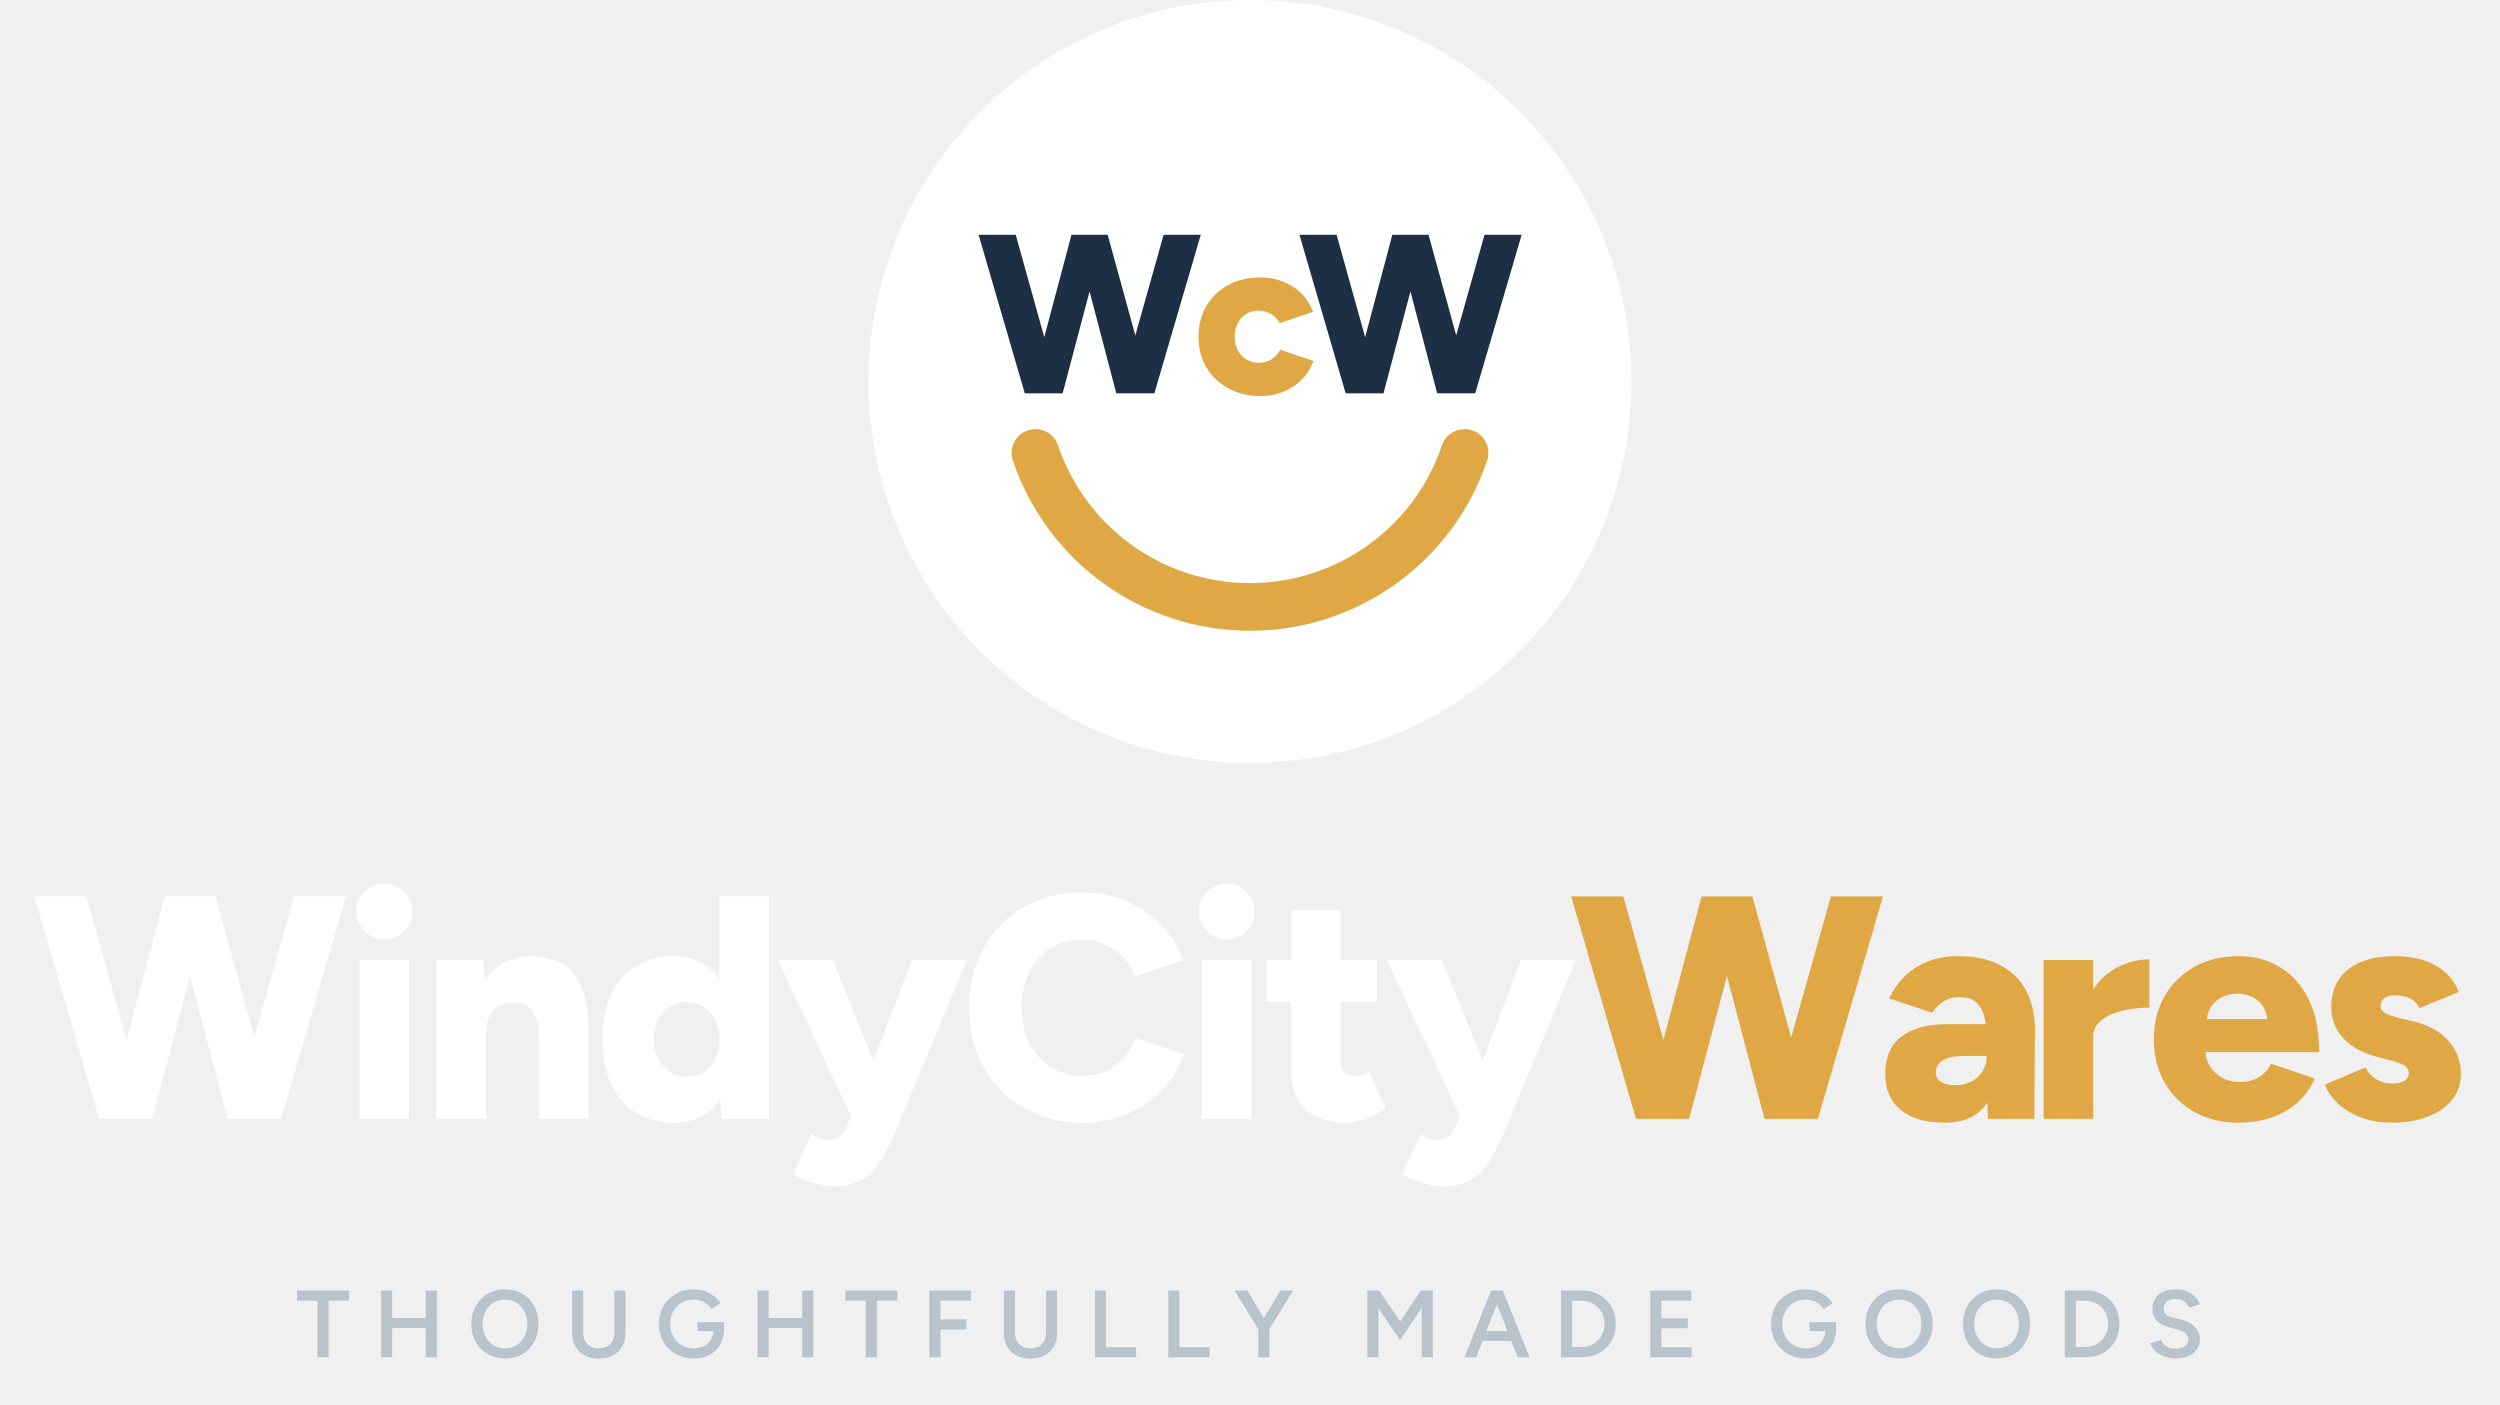
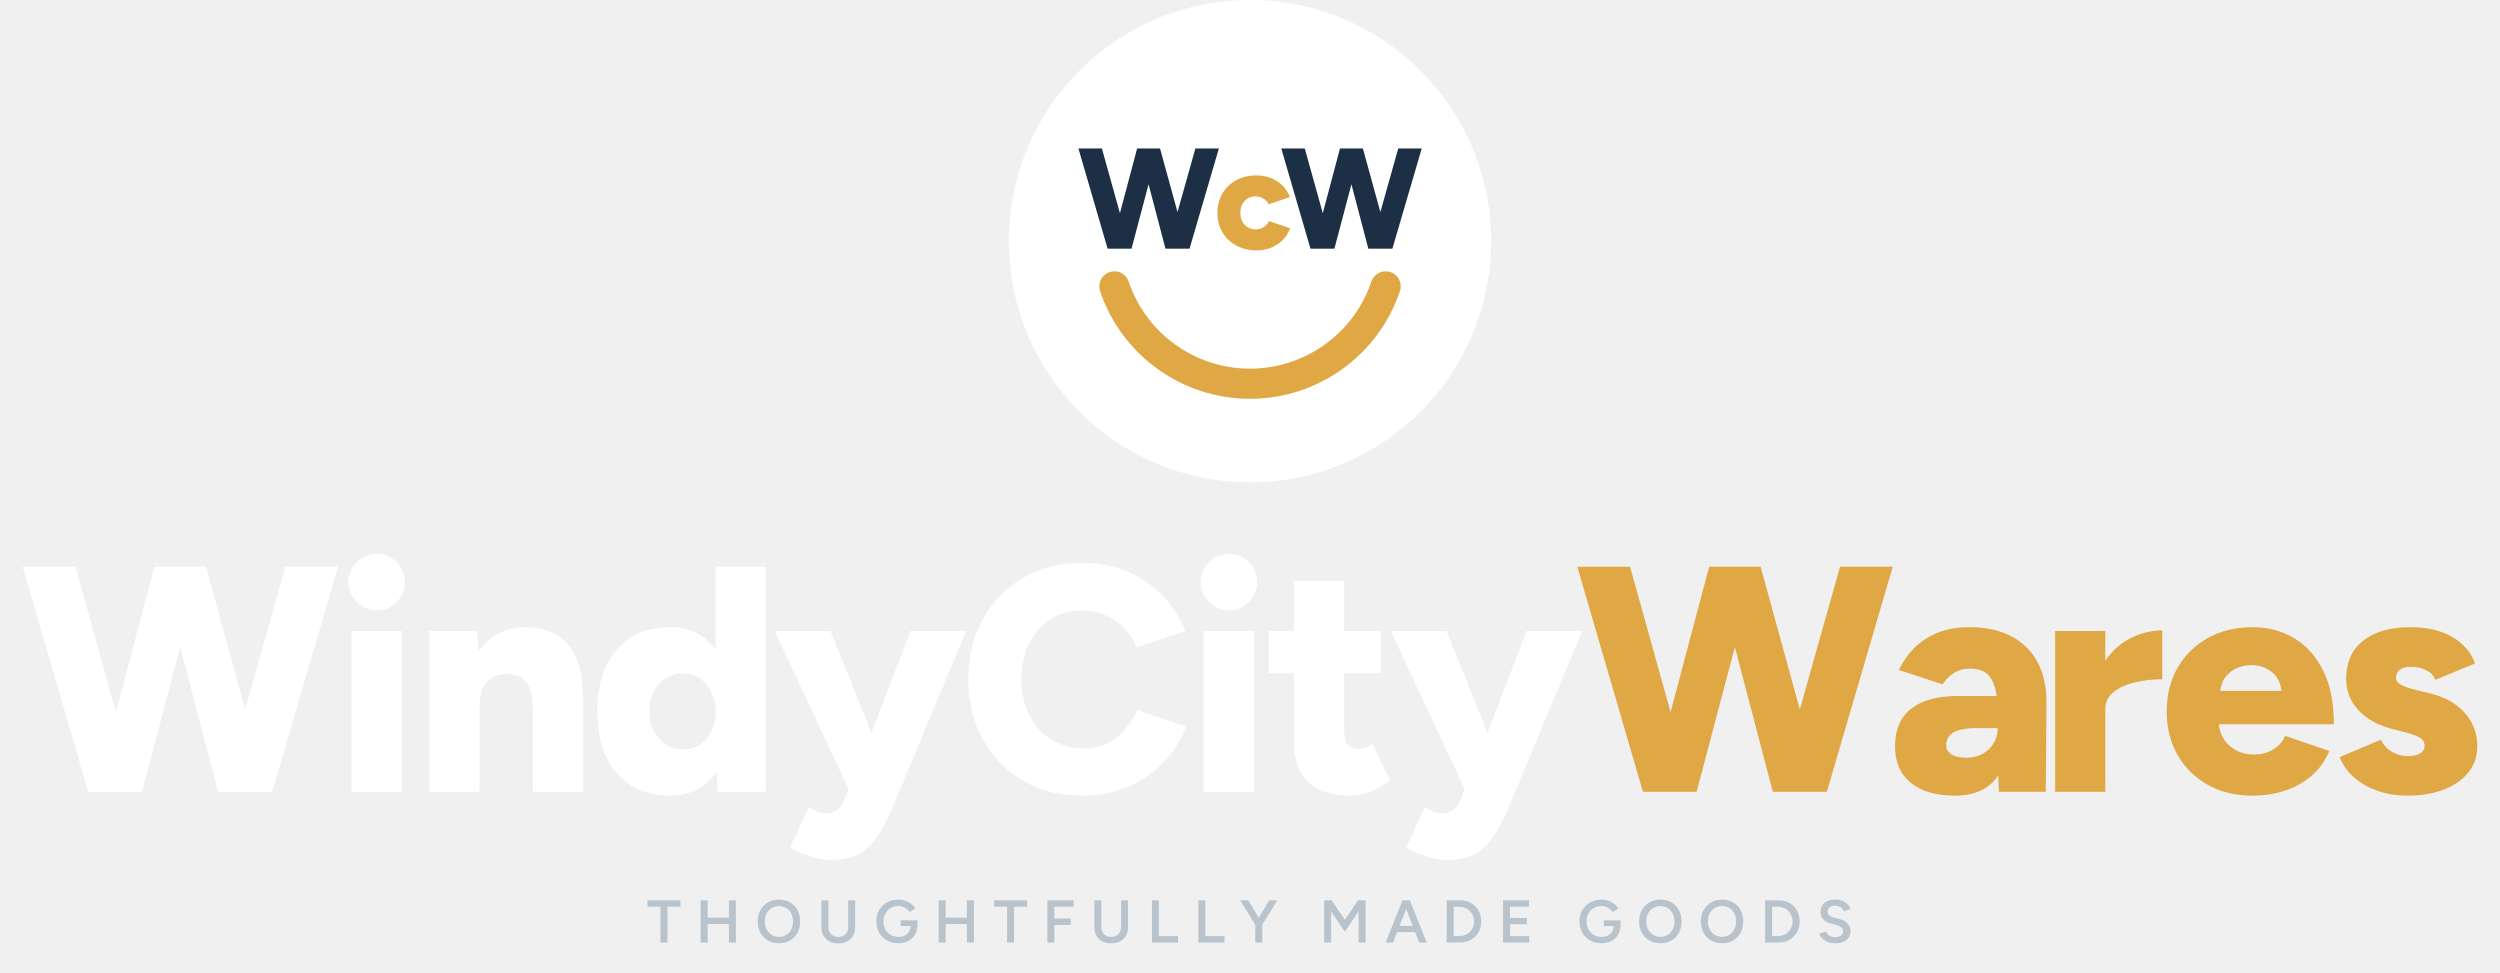
- <svg xmlns="http://www.w3.org/2000/svg" viewBox="0 0 314.60 176.80" role="img" aria-label="WindyCityWares">
-   <g transform="translate(109.30 0) scale(1.5)">
+ <svg xmlns="http://www.w3.org/2000/svg" viewBox="0 0 497.60 193.60" role="img" aria-label="WindyCityWares">
+   <g transform="translate(200.80 0) scale(1.5)">
    <circle cx="32" cy="32" r="32" fill="#ffffff" />
    <g transform="translate(9.079 33) scale(0.019)">
      <path fill="#1c2f45" d="M212.0 0 8.0 -700H172.0L298.0 -248L418.0 -700H578.0L700.0 -256L825.0 -700H989.0L784.0 0H616.0L498.0 -450L379.0 0ZM1628.787 0 1424.787 -700H1588.787L1714.787 -248L1834.787 -700H1994.787L2116.787 -256L2241.787 -700H2405.787L2200.787 0H2032.787L1914.787 -450L1795.787 0Z" />
      <path fill="#e0a845" d="M1253.893 12Q1173.893 12 1111.393 -21.5Q1048.893 -55 1013.893 -114.5Q978.893 -174 978.893 -250Q978.893 -327 1013.893 -386.0Q1048.893 -445 1110.393 -478.5Q1171.893 -512 1251.893 -512Q1328.893 -512 1392.893 -473.0Q1456.893 -434 1484.893 -360L1336.893 -310Q1325.893 -334 1300.393 -349.5Q1274.893 -365 1243.893 -365Q1212.893 -365 1189.393 -350.5Q1165.893 -336 1152.393 -310.0Q1138.893 -284 1138.893 -250Q1138.893 -216 1152.393 -190.5Q1165.893 -165 1190.393 -150.0Q1214.893 -135 1245.893 -135Q1276.893 -135 1301.893 -151.0Q1326.893 -167 1338.893 -193L1486.893 -143Q1457.893 -68 1394.393 -28.0Q1330.893 12 1253.893 12Z" />
    </g>
    <path d="M14 38A19 19 0 0 0 50 38" fill="none" stroke="#e0a845" stroke-width="4" stroke-linecap="round" />
  </g>
-   <g transform="translate(4.00 140.80) scale(0.04)">
+   <g transform="translate(4.00 157.60) scale(0.064)">
    <path fill="#ffffff" d="M212.0 0 8.0 -700H172.0L298.0 -248L418.0 -700H578.0L700.0 -256L825.0 -700H989.0L784.0 0H616.0L498.0 -450L379.0 0ZM1030.998 0V-500H1186.998V0ZM1108.998 -564Q1073.998 -564 1047.498 -590.5Q1020.998 -617 1020.998 -652Q1020.998 -689 1047.498 -714.5Q1073.998 -740 1108.998 -740Q1144.998 -740 1170.998 -714.5Q1196.998 -689 1196.998 -652Q1196.998 -617 1170.998 -590.5Q1144.998 -564 1108.998 -564ZM1272.998 0V-500H1419.998L1425.998 -436Q1450.998 -472 1486.998 -492.0Q1522.998 -512 1567.998 -512Q1627.998 -512 1668.998 -487.5Q1709.998 -463 1730.498 -413.0Q1750.998 -363 1750.998 -285V0H1594.998V-256Q1594.998 -296 1585.998 -319.5Q1576.998 -343 1560.498 -354.0Q1543.998 -365 1519.998 -366Q1474.998 -367 1451.998 -341.5Q1428.998 -316 1428.998 -264V0ZM2020.997 12Q1950.997 12 1900.497 -19.5Q1849.997 -51 1822.497 -110.0Q1794.997 -169 1794.997 -250Q1794.997 -332 1822.497 -390.5Q1849.997 -449 1900.497 -480.5Q1950.997 -512 2020.997 -512Q2067.997 -512 2103.497 -493.5Q2138.997 -475 2162.997 -441V-700H2318.997V0H2169.997L2165.997 -63Q2142.997 -27 2105.997 -7.5Q2068.997 12 2020.997 12ZM2061.997 -132Q2089.997 -132 2111.497 -145.0Q2132.997 -158 2146.497 -182.5Q2159.997 -207 2162.997 -237V-263Q2159.997 -293 2146.497 -317.0Q2132.997 -341 2110.997 -354.5Q2088.997 -368 2060.997 -368Q2030.997 -368 2007.497 -353.0Q1983.997 -338 1970.497 -311.5Q1956.997 -285 1956.997 -250Q1956.997 -215 1970.997 -188.5Q1984.997 -162 2008.497 -147.0Q2031.997 -132 2061.997 -132ZM2521.996 212Q2489.996 212 2454.496 200.0Q2418.996 188 2394.996 174L2452.996 47Q2466.996 57 2480.496 62.0Q2493.996 67 2504.996 67Q2523.996 67 2538.996 57.5Q2553.996 48 2562.996 27L2576.996 -8L2346.996 -500H2519.996L2647.996 -183L2768.996 -500H2941.996L2720.996 30Q2698.996 84 2674.996 125.0Q2650.996 166 2615.496 189.0Q2579.996 212 2521.996 212ZM3302.995 12Q3198.995 12 3119.495 -34.5Q3039.995 -81 2994.495 -162.5Q2948.995 -244 2948.995 -350Q2948.995 -456 2994.495 -537.5Q3039.995 -619 3119.495 -665.5Q3198.995 -712 3302.995 -712Q3378.995 -712 3442.495 -685.5Q3505.995 -659 3552.495 -611.0Q3598.995 -563 3623.995 -500L3472.995 -449Q3457.995 -484 3432.495 -510.0Q3406.995 -536 3374.495 -550.0Q3341.995 -564 3302.995 -564Q3247.995 -564 3204.995 -537.0Q3161.995 -510 3137.995 -461.5Q3113.995 -413 3113.995 -350Q3113.995 -287 3138.495 -238.5Q3162.995 -190 3206.495 -162.5Q3249.995 -135 3305.995 -135Q3346.995 -135 3378.995 -150.0Q3410.995 -165 3434.495 -192.0Q3457.995 -219 3474.995 -254L3625.995 -203Q3601.995 -139 3554.995 -90.5Q3507.995 -42 3443.995 -15.0Q3379.995 12 3302.995 12ZM3680.994 0V-500H3836.994V0ZM3758.994 -564Q3723.994 -564 3697.494 -590.5Q3670.994 -617 3670.994 -652Q3670.994 -689 3697.494 -714.5Q3723.994 -740 3758.994 -740Q3794.994 -740 3820.994 -714.5Q3846.994 -689 3846.994 -652Q3846.994 -617 3820.994 -590.5Q3794.994 -564 3758.994 -564ZM4137.993 12Q4048.993 12 4005.493 -30.5Q3961.993 -73 3961.993 -152V-369H3883.993V-500H3961.993V-656H4117.993V-500H4231.993V-369H4117.993V-191Q4117.993 -161 4128.993 -147.0Q4139.993 -133 4162.993 -133Q4171.993 -133 4183.993 -137.5Q4195.993 -142 4205.993 -149L4259.993 -35Q4235.993 -15 4202.493 -1.5Q4168.993 12 4137.993 12ZM4437.993 212Q4405.993 212 4370.493 200.0Q4334.993 188 4310.993 174L4368.993 47Q4382.993 57 4396.493 62.0Q4409.993 67 4420.993 67Q4439.993 67 4454.993 57.5Q4469.993 48 4478.993 27L4492.993 -8L4262.993 -500H4435.993L4563.993 -183L4684.993 -500H4857.993L4636.993 30Q4614.993 84 4590.993 125.0Q4566.993 166 4531.493 189.0Q4495.993 212 4437.993 212Z" />
    <path fill="#e0a845" d="M5046.992 0 4842.992 -700H5006.992L5132.992 -248L5252.992 -700H5412.992L5534.992 -256L5659.992 -700H5823.992L5618.992 0H5450.992L5332.992 -450L5213.992 0ZM6017.99 12Q5928.99 12 5879.99 -28.0Q5830.99 -68 5830.99 -141Q5830.99 -220 5881.99 -259.0Q5932.99 -298 6024.99 -298H6146.99Q6141.99 -338 6123.49 -360.5Q6104.99 -383 6063.99 -383Q6035.99 -383 6014.99 -370.0Q5993.99 -357 5978.99 -334L5842.99 -379Q5859.99 -416 5889.49 -446.0Q5918.99 -476 5961.99 -494.0Q6004.99 -512 6061.99 -512Q6139.99 -512 6193.99 -483.0Q6247.99 -454 6274.99 -402.0Q6301.99 -350 6301.99 -279L6299.99 0H6153.99L6151.99 -51Q6131.99 -20 6097.99 -4.0Q6063.99 12 6017.99 12ZM6051.99 -106Q6080.99 -106 6102.99 -118.0Q6124.99 -130 6137.49 -150.5Q6149.99 -171 6149.99 -195V-198H6083.99Q6033.99 -198 6011.99 -184.0Q5989.99 -170 5989.99 -145Q5989.99 -127 6006.49 -116.5Q6022.99 -106 6051.99 -106ZM6328.989 0V-500H6484.989V-407Q6515.989 -454 6563.989 -478.0Q6611.989 -502 6661.989 -502V-350Q6615.989 -350 6575.489 -340.0Q6534.989 -330 6509.989 -309.5Q6484.989 -289 6484.989 -257V0ZM6941.988 12Q6863.988 12 6803.988 -21.5Q6743.988 -55 6709.988 -114.0Q6675.988 -173 6675.988 -250Q6675.988 -328 6710.488 -387.0Q6744.988 -446 6804.988 -479.0Q6864.988 -512 6943.988 -512Q7014.988 -512 7071.988 -478.0Q7128.988 -444 7162.488 -377.0Q7195.988 -310 7195.988 -210H6837.988Q6842.988 -167 6873.488 -141.5Q6903.988 -116 6945.988 -116Q6982.988 -116 7008.488 -132.5Q7033.988 -149 7043.988 -174L7181.988 -127Q7161.988 -80 7125.488 -49.0Q7088.988 -18 7041.988 -3.0Q6994.988 12 6941.988 12ZM6841.988 -314H7032.988Q7028.988 -344 7013.988 -361.5Q6998.988 -379 6978.988 -386.5Q6958.988 -394 6938.988 -394Q6919.988 -394 6898.988 -386.5Q6877.988 -379 6862.488 -361.5Q6846.988 -344 6841.988 -314ZM7424.987 12Q7375.987 12 7333.487 -2.5Q7290.987 -17 7259.987 -43.5Q7228.987 -70 7213.987 -108L7341.987 -162Q7354.987 -136 7377.987 -123.5Q7400.987 -111 7424.987 -111Q7449.987 -111 7463.987 -119.5Q7477.987 -128 7477.987 -143Q7477.987 -159 7463.487 -168.0Q7448.987 -177 7421.987 -184L7378.987 -195Q7308.987 -213 7271.487 -254.5Q7233.987 -296 7233.987 -351Q7233.987 -428 7286.987 -470.0Q7339.987 -512 7433.987 -512Q7486.987 -512 7527.487 -498.0Q7567.987 -484 7595.487 -458.5Q7622.987 -433 7634.987 -399L7510.987 -348Q7503.987 -368 7482.487 -378.5Q7460.987 -389 7434.987 -389Q7412.987 -389 7400.987 -379.5Q7388.987 -370 7388.987 -354Q7388.987 -342 7403.487 -333.5Q7417.987 -325 7445.987 -318L7498.987 -305Q7545.987 -293 7577.987 -268.5Q7609.987 -244 7625.987 -211.5Q7641.987 -179 7641.987 -142Q7641.987 -95 7614.487 -60.5Q7586.987 -26 7537.987 -7.0Q7488.987 12 7424.987 12Z" />
  </g>
-   <path fill="#b9c3cc" transform="translate(37.22 170.80) scale(0.012)" d="M228.0 0V-594H13.0V-700H559.0V-594H344.0V0ZM894.999 0V-700H1010.999V-412H1362.999V-700H1478.999V0H1362.999V-306H1010.999V0ZM2195.998 12Q2091.998 12 2011.998 -34.0Q1931.998 -80 1886.498 -162.0Q1840.998 -244 1840.998 -350Q1840.998 -456 1886.498 -537.5Q1931.998 -619 2010.998 -665.5Q2089.998 -712 2192.998 -712Q2296.998 -712 2376.498 -665.5Q2455.998 -619 2500.498 -537.5Q2544.998 -456 2544.998 -350Q2544.998 -244 2500.498 -162.0Q2455.998 -80 2377.498 -34.0Q2298.998 12 2195.998 12ZM2195.998 -94Q2263.998 -94 2315.998 -127.0Q2367.998 -160 2397.498 -217.5Q2426.998 -275 2426.998 -350Q2426.998 -424 2396.998 -482.0Q2366.998 -540 2314.498 -572.5Q2261.998 -605 2192.998 -605Q2124.998 -605 2072.498 -572.5Q2019.998 -540 1989.498 -482.5Q1958.998 -425 1958.998 -350Q1958.998 -275 1989.498 -217.5Q2019.998 -160 2073.498 -127.0Q2126.998 -94 2195.998 -94ZM3174.996 14Q3091.996 14 3029.496 -19.5Q2966.996 -53 2932.496 -114.0Q2897.996 -175 2897.996 -256V-700H3013.996V-256Q3013.996 -207 3034.496 -170.5Q3054.996 -134 3091.996 -113.5Q3128.996 -93 3176.996 -93Q3225.996 -93 3263.496 -113.5Q3300.996 -134 3320.996 -170.5Q3340.996 -207 3340.996 -256V-700H3456.996V-256Q3456.996 -175 3422.496 -114.0Q3387.996 -53 3324.496 -19.5Q3260.996 14 3174.996 14ZM4173.995 12Q4067.995 12 3985.495 -34.5Q3902.995 -81 3855.995 -162.5Q3808.995 -244 3808.995 -349Q3808.995 -456 3855.995 -537.5Q3902.995 -619 3985.495 -665.5Q4067.995 -712 4173.995 -712Q4234.995 -712 4288.495 -693.0Q4341.995 -674 4384.995 -641.5Q4427.995 -609 4454.995 -566L4360.995 -506Q4341.995 -535 4311.995 -558.0Q4281.995 -581 4246.495 -593.5Q4210.995 -606 4173.995 -606Q4101.995 -606 4046.495 -573.0Q3990.995 -540 3958.995 -482.5Q3926.995 -425 3926.995 -349Q3926.995 -275 3958.495 -217.0Q3989.995 -159 4046.495 -126.0Q4102.995 -93 4176.995 -93Q4233.995 -93 4278.995 -116.0Q4323.995 -139 4350.495 -180.0Q4376.995 -221 4378.995 -274H4211.995V-368H4490.995V-290Q4488.995 -197 4448.495 -129.0Q4407.995 -61 4336.995 -24.5Q4265.995 12 4173.995 12ZM4842.994 0V-700H4958.994V-412H5310.994V-700H5426.994V0H5310.994V-306H4958.994V0ZM5977.993 0V-594H5762.993V-700H6308.993V-594H6093.993V0ZM6644.992 0V-700H7079.992V-594H6760.992V-398H7033.992V-292H6760.992V0ZM7701.991 14Q7618.991 14 7556.491 -19.5Q7493.991 -53 7459.491 -114.0Q7424.991 -175 7424.991 -256V-700H7540.991V-256Q7540.991 -207 7561.491 -170.5Q7581.991 -134 7618.991 -113.5Q7655.991 -93 7703.991 -93Q7752.991 -93 7790.491 -113.5Q7827.991 -134 7847.991 -170.5Q7867.991 -207 7867.991 -256V-700H7983.991V-256Q7983.991 -175 7949.491 -114.0Q7914.991 -53 7851.491 -19.5Q7787.991 14 7701.991 14ZM8379.989 0V-700H8495.989V-106H8812.989V0ZM9149.988 0V-700H9265.988V-106H9582.988V0ZM10093.987 0V-294L9844.987 -700H9977.987L10151.987 -411L10325.987 -700H10458.987L10209.987 -295V0ZM11236.986 0V-700H11360.986L11580.986 -376L11798.986 -700H11923.986V0H11807.986V-517L11579.986 -180L11352.986 -515V0ZM12255.984 0 12534.984 -700H12657.984L12937.984 0H12814.984L12745.984 -172H12446.984L12378.984 0ZM12485.984 -275H12706.984L12596.984 -555ZM13268.983 0V-700H13488.983Q13591.983 -700 13671.483 -655.5Q13750.983 -611 13796.483 -532.0Q13841.983 -453 13841.983 -350Q13841.983 -248 13796.483 -169.0Q13750.983 -90 13671.483 -45.0Q13591.983 0 13488.983 0ZM13384.983 -108H13488.983Q13537.983 -108 13580.983 -126.5Q13623.983 -145 13655.983 -178.0Q13687.983 -211 13705.983 -255.0Q13723.983 -299 13723.983 -350Q13723.983 -401 13705.983 -445.0Q13687.983 -489 13655.983 -522.0Q13623.983 -555 13580.983 -573.5Q13537.983 -592 13488.983 -592H13384.983ZM14203.982 0V-700H14634.982V-594H14319.982V-408H14597.982V-304H14319.982V-106H14637.982V0ZM15835.98 12Q15729.98 12 15647.48 -34.5Q15564.98 -81 15517.98 -162.5Q15470.98 -244 15470.98 -349Q15470.98 -456 15517.98 -537.5Q15564.98 -619 15647.48 -665.5Q15729.98 -712 15835.98 -712Q15896.98 -712 15950.48 -693.0Q16003.98 -674 16046.98 -641.5Q16089.98 -609 16116.98 -566L16022.98 -506Q16003.98 -535 15973.98 -558.0Q15943.98 -581 15908.48 -593.5Q15872.98 -606 15835.98 -606Q15763.98 -606 15708.48 -573.0Q15652.98 -540 15620.98 -482.5Q15588.98 -425 15588.98 -349Q15588.98 -275 15620.48 -217.0Q15651.98 -159 15708.48 -126.0Q15764.98 -93 15838.98 -93Q15895.98 -93 15940.98 -116.0Q15985.98 -139 16012.48 -180.0Q16038.98 -221 16040.98 -274H15873.98V-368H16152.98V-290Q16150.98 -197 16110.48 -129.0Q16069.98 -61 15998.98 -24.5Q15927.98 12 15835.98 12ZM16815.979 12Q16711.979 12 16631.979 -34.0Q16551.979 -80 16506.479 -162.0Q16460.979 -244 16460.979 -350Q16460.979 -456 16506.479 -537.5Q16551.979 -619 16630.979 -665.5Q16709.979 -712 16812.979 -712Q16916.979 -712 16996.479 -665.5Q17075.979 -619 17120.479 -537.5Q17164.979 -456 17164.979 -350Q17164.979 -244 17120.479 -162.0Q17075.979 -80 16997.479 -34.0Q16918.979 12 16815.979 12ZM16815.979 -94Q16883.979 -94 16935.979 -127.0Q16987.979 -160 17017.479 -217.5Q17046.979 -275 17046.979 -350Q17046.979 -424 17016.979 -482.0Q16986.979 -540 16934.479 -572.5Q16881.979 -605 16812.979 -605Q16744.979 -605 16692.479 -572.5Q16639.979 -540 16609.479 -482.5Q16578.979 -425 16578.979 -350Q16578.979 -275 16609.479 -217.5Q16639.979 -160 16693.479 -127.0Q16746.979 -94 16815.979 -94ZM17838.978 12Q17734.978 12 17654.978 -34.0Q17574.978 -80 17529.478 -162.0Q17483.978 -244 17483.978 -350Q17483.978 -456 17529.478 -537.5Q17574.978 -619 17653.978 -665.5Q17732.978 -712 17835.978 -712Q17939.978 -712 18019.478 -665.5Q18098.978 -619 18143.478 -537.5Q18187.978 -456 18187.978 -350Q18187.978 -244 18143.478 -162.0Q18098.978 -80 18020.478 -34.0Q17941.978 12 17838.978 12ZM17838.978 -94Q17906.978 -94 17958.978 -127.0Q18010.978 -160 18040.478 -217.5Q18069.978 -275 18069.978 -350Q18069.978 -424 18039.978 -482.0Q18009.978 -540 17957.478 -572.5Q17904.978 -605 17835.978 -605Q17767.978 -605 17715.478 -572.5Q17662.978 -540 17632.478 -482.5Q17601.978 -425 17601.978 -350Q17601.978 -275 17632.478 -217.5Q17662.978 -160 17716.478 -127.0Q17769.978 -94 17838.978 -94ZM18550.977 0V-700H18770.977Q18873.977 -700 18953.477 -655.5Q19032.977 -611 19078.477 -532.0Q19123.977 -453 19123.977 -350Q19123.977 -248 19078.477 -169.0Q19032.977 -90 18953.477 -45.0Q18873.977 0 18770.977 0ZM18666.977 -108H18770.977Q18819.977 -108 18862.977 -126.5Q18905.977 -145 18937.977 -178.0Q18969.977 -211 18987.977 -255.0Q19005.977 -299 19005.977 -350Q19005.977 -401 18987.977 -445.0Q18969.977 -489 18937.977 -522.0Q18905.977 -555 18862.977 -573.5Q18819.977 -592 18770.977 -592H18666.977ZM19715.975 12Q19660.975 12 19615.475 -1.0Q19569.975 -14 19535.475 -37.0Q19500.975 -60 19478.475 -88.5Q19455.975 -117 19446.975 -148L19560.975 -183Q19573.975 -146 19611.975 -118.0Q19649.975 -90 19705.975 -89Q19770.975 -89 19808.975 -116.0Q19846.975 -143 19846.975 -187Q19846.975 -227 19814.975 -252.5Q19782.975 -278 19728.975 -292L19642.975 -314Q19593.975 -327 19554.475 -352.0Q19514.975 -377 19492.475 -415.0Q19469.975 -453 19469.975 -505Q19469.975 -603 19533.975 -657.5Q19597.975 -712 19716.975 -712Q19783.975 -712 19834.475 -691.5Q19884.975 -671 19917.975 -635.5Q19950.975 -600 19966.975 -555L19854.975 -519Q19839.975 -559 19802.975 -585.0Q19765.975 -611 19710.975 -611Q19653.975 -611 19621.475 -584.0Q19588.975 -557 19588.975 -509Q19588.975 -470 19614.475 -448.5Q19639.975 -427 19683.975 -416L19769.975 -395Q19863.975 -372 19915.975 -316.0Q19967.975 -260 19967.975 -192Q19967.975 -132 19938.975 -86.0Q19909.975 -40 19853.475 -14.0Q19796.975 12 19715.975 12Z" />
+   <path fill="#b9c3cc" transform="translate(128.72 187.60) scale(0.012)" d="M228.0 0V-594H13.0V-700H559.0V-594H344.0V0ZM894.999 0V-700H1010.999V-412H1362.999V-700H1478.999V0H1362.999V-306H1010.999V0ZM2195.998 12Q2091.998 12 2011.998 -34.0Q1931.998 -80 1886.498 -162.0Q1840.998 -244 1840.998 -350Q1840.998 -456 1886.498 -537.5Q1931.998 -619 2010.998 -665.5Q2089.998 -712 2192.998 -712Q2296.998 -712 2376.498 -665.5Q2455.998 -619 2500.498 -537.5Q2544.998 -456 2544.998 -350Q2544.998 -244 2500.498 -162.0Q2455.998 -80 2377.498 -34.0Q2298.998 12 2195.998 12ZM2195.998 -94Q2263.998 -94 2315.998 -127.0Q2367.998 -160 2397.498 -217.5Q2426.998 -275 2426.998 -350Q2426.998 -424 2396.998 -482.0Q2366.998 -540 2314.498 -572.5Q2261.998 -605 2192.998 -605Q2124.998 -605 2072.498 -572.5Q2019.998 -540 1989.498 -482.5Q1958.998 -425 1958.998 -350Q1958.998 -275 1989.498 -217.5Q2019.998 -160 2073.498 -127.0Q2126.998 -94 2195.998 -94ZM3174.996 14Q3091.996 14 3029.496 -19.5Q2966.996 -53 2932.496 -114.0Q2897.996 -175 2897.996 -256V-700H3013.996V-256Q3013.996 -207 3034.496 -170.5Q3054.996 -134 3091.996 -113.5Q3128.996 -93 3176.996 -93Q3225.996 -93 3263.496 -113.5Q3300.996 -134 3320.996 -170.5Q3340.996 -207 3340.996 -256V-700H3456.996V-256Q3456.996 -175 3422.496 -114.0Q3387.996 -53 3324.496 -19.5Q3260.996 14 3174.996 14ZM4173.995 12Q4067.995 12 3985.495 -34.5Q3902.995 -81 3855.995 -162.5Q3808.995 -244 3808.995 -349Q3808.995 -456 3855.995 -537.5Q3902.995 -619 3985.495 -665.5Q4067.995 -712 4173.995 -712Q4234.995 -712 4288.495 -693.0Q4341.995 -674 4384.995 -641.5Q4427.995 -609 4454.995 -566L4360.995 -506Q4341.995 -535 4311.995 -558.0Q4281.995 -581 4246.495 -593.5Q4210.995 -606 4173.995 -606Q4101.995 -606 4046.495 -573.0Q3990.995 -540 3958.995 -482.5Q3926.995 -425 3926.995 -349Q3926.995 -275 3958.495 -217.0Q3989.995 -159 4046.495 -126.0Q4102.995 -93 4176.995 -93Q4233.995 -93 4278.995 -116.0Q4323.995 -139 4350.495 -180.0Q4376.995 -221 4378.995 -274H4211.995V-368H4490.995V-290Q4488.995 -197 4448.495 -129.0Q4407.995 -61 4336.995 -24.5Q4265.995 12 4173.995 12ZM4842.994 0V-700H4958.994V-412H5310.994V-700H5426.994V0H5310.994V-306H4958.994V0ZM5977.993 0V-594H5762.993V-700H6308.993V-594H6093.993V0ZM6644.992 0V-700H7079.992V-594H6760.992V-398H7033.992V-292H6760.992V0ZM7701.991 14Q7618.991 14 7556.491 -19.5Q7493.991 -53 7459.491 -114.0Q7424.991 -175 7424.991 -256V-700H7540.991V-256Q7540.991 -207 7561.491 -170.5Q7581.991 -134 7618.991 -113.5Q7655.991 -93 7703.991 -93Q7752.991 -93 7790.491 -113.5Q7827.991 -134 7847.991 -170.5Q7867.991 -207 7867.991 -256V-700H7983.991V-256Q7983.991 -175 7949.491 -114.0Q7914.991 -53 7851.491 -19.5Q7787.991 14 7701.991 14ZM8379.989 0V-700H8495.989V-106H8812.989V0ZM9149.988 0V-700H9265.988V-106H9582.988V0ZM10093.987 0V-294L9844.987 -700H9977.987L10151.987 -411L10325.987 -700H10458.987L10209.987 -295V0ZM11236.986 0V-700H11360.986L11580.986 -376L11798.986 -700H11923.986V0H11807.986V-517L11579.986 -180L11352.986 -515V0ZM12255.984 0 12534.984 -700H12657.984L12937.984 0H12814.984L12745.984 -172H12446.984L12378.984 0ZM12485.984 -275H12706.984L12596.984 -555ZM13268.983 0V-700H13488.983Q13591.983 -700 13671.483 -655.5Q13750.983 -611 13796.483 -532.0Q13841.983 -453 13841.983 -350Q13841.983 -248 13796.483 -169.0Q13750.983 -90 13671.483 -45.0Q13591.983 0 13488.983 0ZM13384.983 -108H13488.983Q13537.983 -108 13580.983 -126.5Q13623.983 -145 13655.983 -178.0Q13687.983 -211 13705.983 -255.0Q13723.983 -299 13723.983 -350Q13723.983 -401 13705.983 -445.0Q13687.983 -489 13655.983 -522.0Q13623.983 -555 13580.983 -573.5Q13537.983 -592 13488.983 -592H13384.983ZM14203.982 0V-700H14634.982V-594H14319.982V-408H14597.982V-304H14319.982V-106H14637.982V0ZM15835.98 12Q15729.98 12 15647.48 -34.5Q15564.98 -81 15517.98 -162.5Q15470.98 -244 15470.98 -349Q15470.98 -456 15517.98 -537.5Q15564.98 -619 15647.48 -665.5Q15729.98 -712 15835.98 -712Q15896.98 -712 15950.48 -693.0Q16003.98 -674 16046.98 -641.5Q16089.98 -609 16116.98 -566L16022.98 -506Q16003.98 -535 15973.98 -558.0Q15943.98 -581 15908.48 -593.5Q15872.98 -606 15835.98 -606Q15763.98 -606 15708.48 -573.0Q15652.98 -540 15620.98 -482.5Q15588.98 -425 15588.98 -349Q15588.98 -275 15620.48 -217.0Q15651.98 -159 15708.48 -126.0Q15764.98 -93 15838.98 -93Q15895.98 -93 15940.98 -116.0Q15985.98 -139 16012.48 -180.0Q16038.98 -221 16040.98 -274H15873.98V-368H16152.98V-290Q16150.98 -197 16110.48 -129.0Q16069.98 -61 15998.98 -24.5Q15927.98 12 15835.98 12ZM16815.979 12Q16711.979 12 16631.979 -34.0Q16551.979 -80 16506.479 -162.0Q16460.979 -244 16460.979 -350Q16460.979 -456 16506.479 -537.5Q16551.979 -619 16630.979 -665.5Q16709.979 -712 16812.979 -712Q16916.979 -712 16996.479 -665.5Q17075.979 -619 17120.479 -537.5Q17164.979 -456 17164.979 -350Q17164.979 -244 17120.479 -162.0Q17075.979 -80 16997.479 -34.0Q16918.979 12 16815.979 12ZM16815.979 -94Q16883.979 -94 16935.979 -127.0Q16987.979 -160 17017.479 -217.5Q17046.979 -275 17046.979 -350Q17046.979 -424 17016.979 -482.0Q16986.979 -540 16934.479 -572.5Q16881.979 -605 16812.979 -605Q16744.979 -605 16692.479 -572.5Q16639.979 -540 16609.479 -482.5Q16578.979 -425 16578.979 -350Q16578.979 -275 16609.479 -217.5Q16639.979 -160 16693.479 -127.0Q16746.979 -94 16815.979 -94ZM17838.978 12Q17734.978 12 17654.978 -34.0Q17574.978 -80 17529.478 -162.0Q17483.978 -244 17483.978 -350Q17483.978 -456 17529.478 -537.5Q17574.978 -619 17653.978 -665.5Q17732.978 -712 17835.978 -712Q17939.978 -712 18019.478 -665.5Q18098.978 -619 18143.478 -537.5Q18187.978 -456 18187.978 -350Q18187.978 -244 18143.478 -162.0Q18098.978 -80 18020.478 -34.0Q17941.978 12 17838.978 12ZM17838.978 -94Q17906.978 -94 17958.978 -127.0Q18010.978 -160 18040.478 -217.5Q18069.978 -275 18069.978 -350Q18069.978 -424 18039.978 -482.0Q18009.978 -540 17957.478 -572.5Q17904.978 -605 17835.978 -605Q17767.978 -605 17715.478 -572.5Q17662.978 -540 17632.478 -482.5Q17601.978 -425 17601.978 -350Q17601.978 -275 17632.478 -217.5Q17662.978 -160 17716.478 -127.0Q17769.978 -94 17838.978 -94ZM18550.977 0V-700H18770.977Q18873.977 -700 18953.477 -655.5Q19032.977 -611 19078.477 -532.0Q19123.977 -453 19123.977 -350Q19123.977 -248 19078.477 -169.0Q19032.977 -90 18953.477 -45.0Q18873.977 0 18770.977 0ZM18666.977 -108H18770.977Q18819.977 -108 18862.977 -126.5Q18905.977 -145 18937.977 -178.0Q18969.977 -211 18987.977 -255.0Q19005.977 -299 19005.977 -350Q19005.977 -401 18987.977 -445.0Q18969.977 -489 18937.977 -522.0Q18905.977 -555 18862.977 -573.5Q18819.977 -592 18770.977 -592H18666.977ZM19715.975 12Q19660.975 12 19615.475 -1.0Q19569.975 -14 19535.475 -37.0Q19500.975 -60 19478.475 -88.5Q19455.975 -117 19446.975 -148L19560.975 -183Q19573.975 -146 19611.975 -118.0Q19649.975 -90 19705.975 -89Q19770.975 -89 19808.975 -116.0Q19846.975 -143 19846.975 -187Q19846.975 -227 19814.975 -252.5Q19782.975 -278 19728.975 -292L19642.975 -314Q19593.975 -327 19554.475 -352.0Q19514.975 -377 19492.475 -415.0Q19469.975 -453 19469.975 -505Q19469.975 -603 19533.975 -657.5Q19597.975 -712 19716.975 -712Q19783.975 -712 19834.475 -691.5Q19884.975 -671 19917.975 -635.5Q19950.975 -600 19966.975 -555L19854.975 -519Q19839.975 -559 19802.975 -585.0Q19765.975 -611 19710.975 -611Q19653.975 -611 19621.475 -584.0Q19588.975 -557 19588.975 -509Q19588.975 -470 19614.475 -448.5Q19639.975 -427 19683.975 -416L19769.975 -395Q19863.975 -372 19915.975 -316.0Q19967.975 -260 19967.975 -192Q19967.975 -132 19938.975 -86.0Q19909.975 -40 19853.475 -14.0Q19796.975 12 19715.975 12Z" />
</svg>
